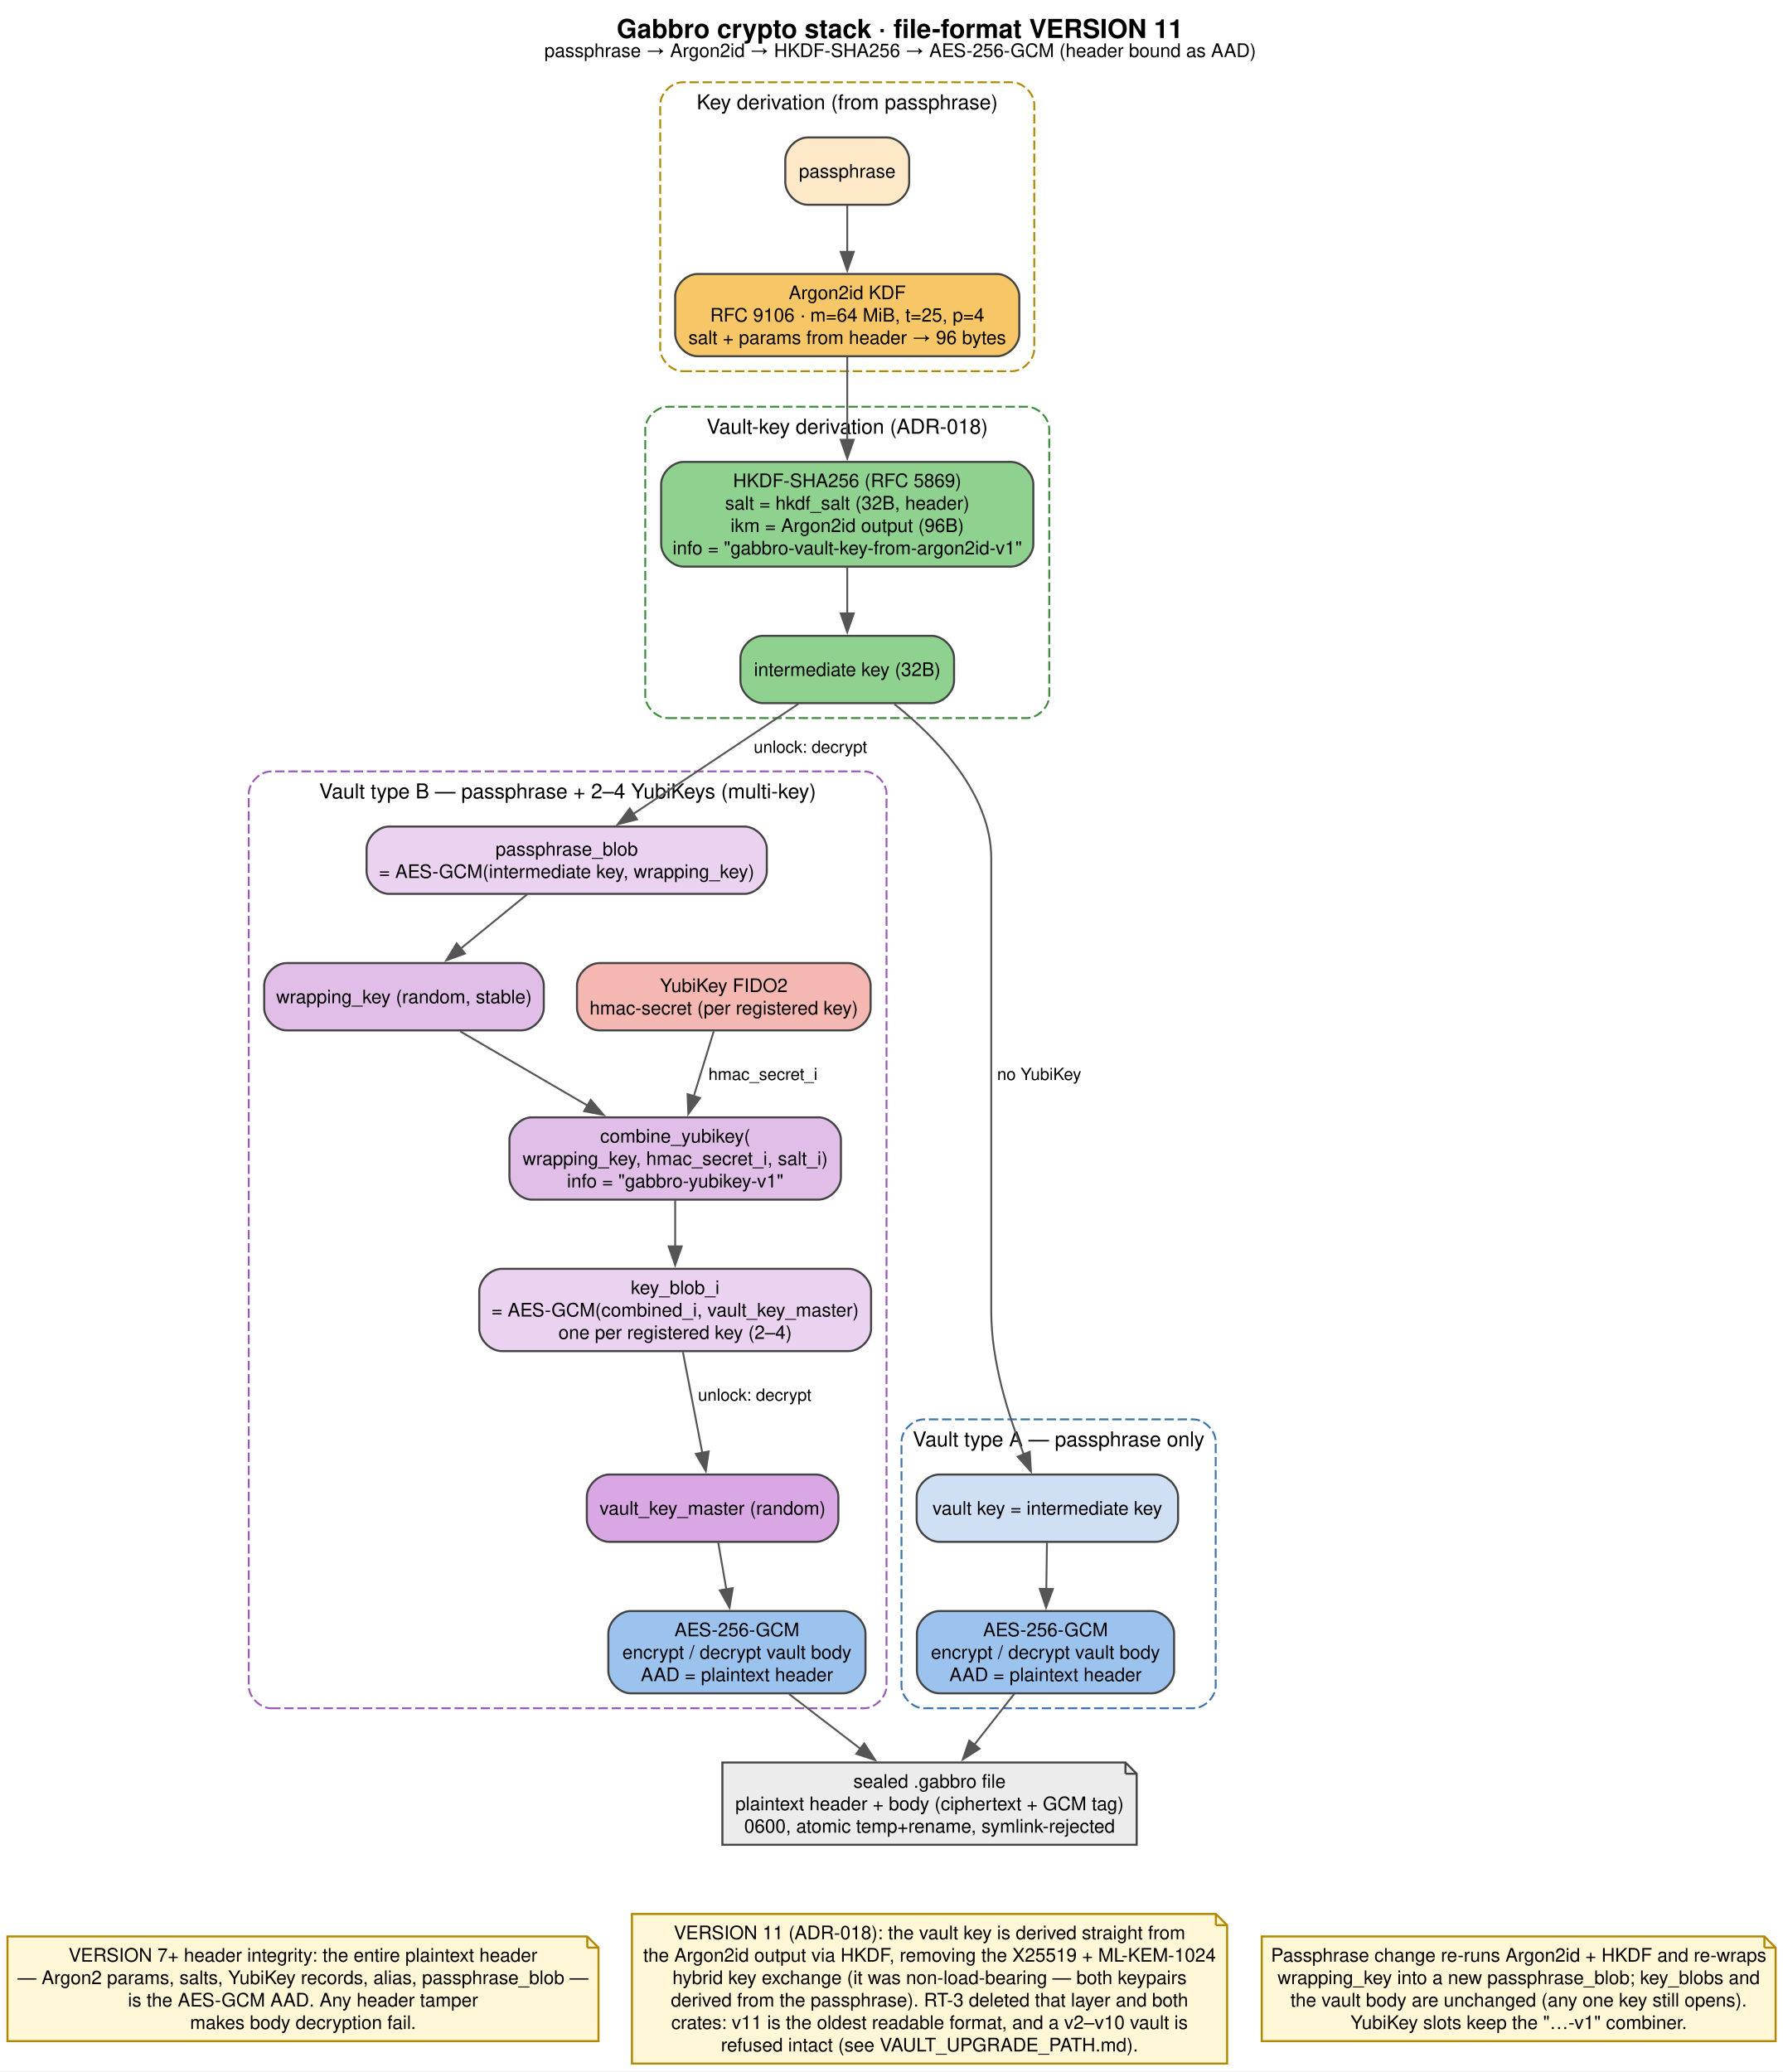
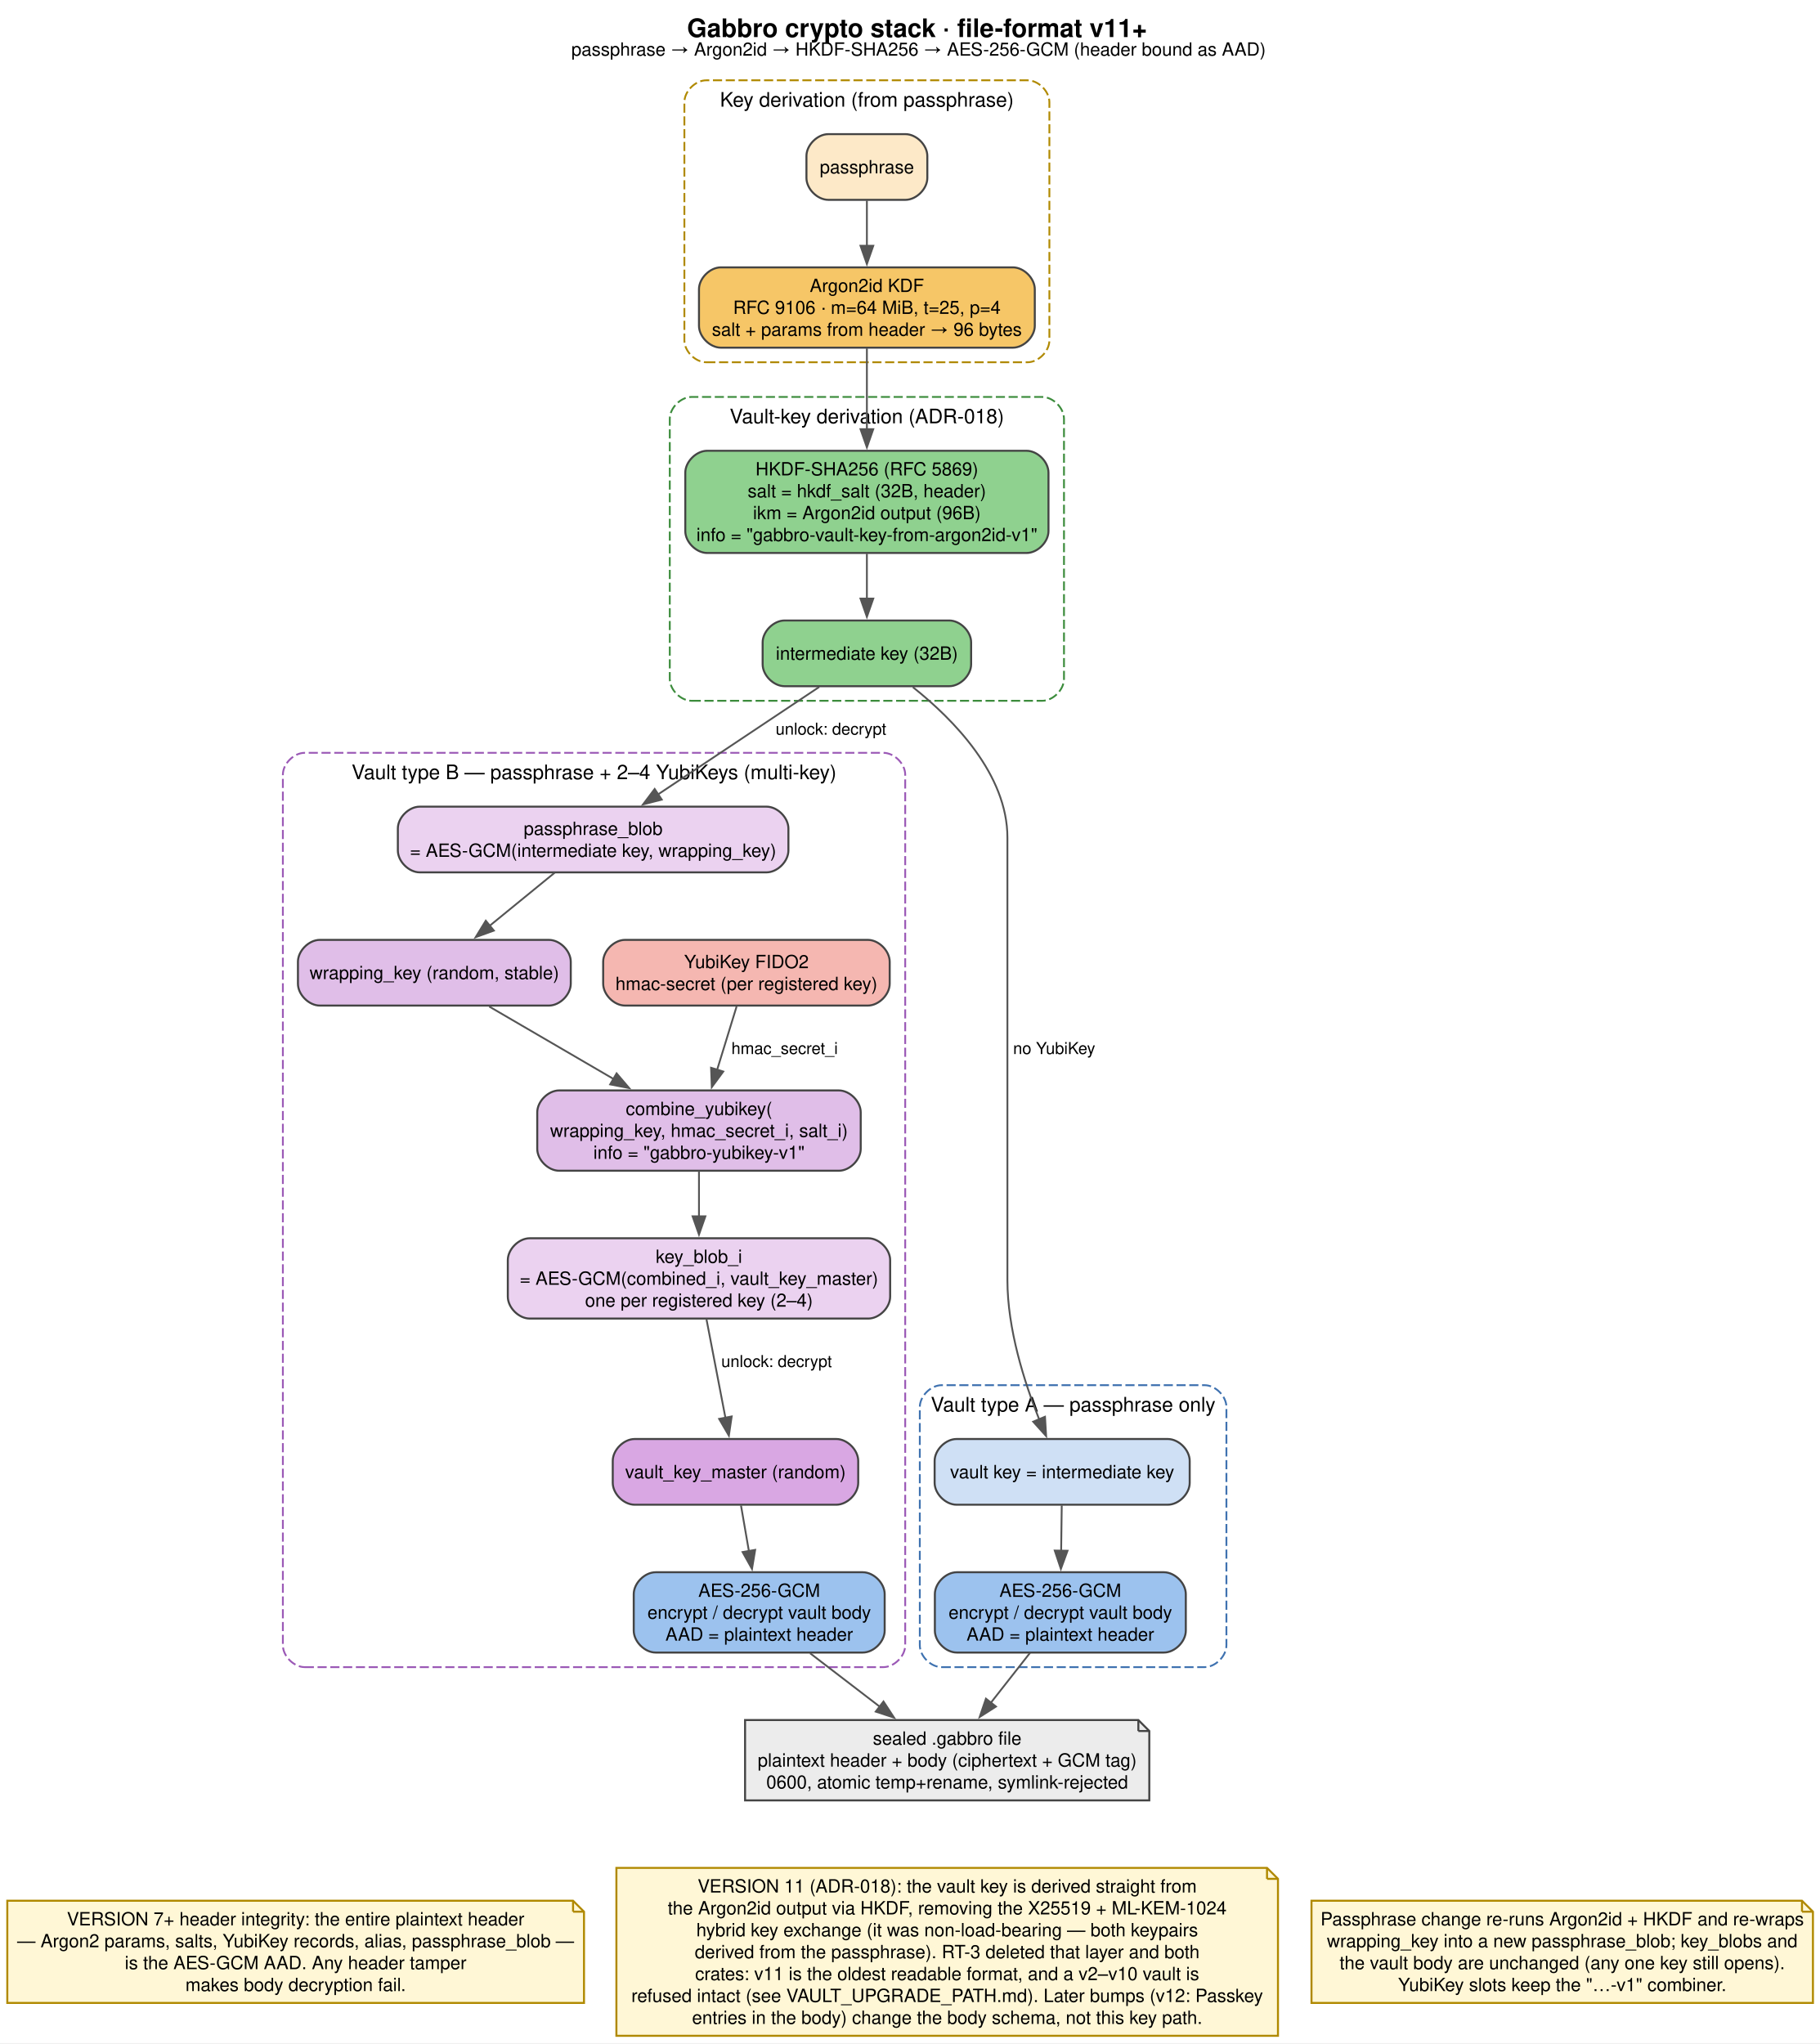
- <svg xmlns="http://www.w3.org/2000/svg" width="953pt" height="1108pt" viewBox="0.00 0.00 953.00 1108.00">
-   <g id="graph0" class="graph" transform="scale(1 1) rotate(0) translate(4 1103.5)">
-     <polygon fill="white" stroke="none" points="-4,4 -4,-1103.5 949.38,-1103.5 949.38,4 -4,4" />
-     <text xml:space="preserve" text-anchor="start" x="325.69" y="-1083.2" font-family="Helvetica,sans-Serif" font-weight="bold" font-size="14.00">Gabbro crypto stack · file-format VERSION 11</text>
-     <text xml:space="preserve" text-anchor="start" x="287.06" y="-1073" font-family="Helvetica,sans-Serif" font-size="10.00">passphrase → Argon2id → HKDF-SHA256 → AES-256-GCM (header bound as AAD)</text>
+ <svg xmlns="http://www.w3.org/2000/svg" width="997pt" height="1120pt" viewBox="0.00 0.00 997.00 1120.00">
+   <g id="graph0" class="graph" transform="scale(1 1) rotate(0) translate(4 1115.5)">
+     <polygon fill="white" stroke="none" points="-4,4 -4,-1115.5 993.38,-1115.5 993.38,4 -4,4" />
+     <text xml:space="preserve" text-anchor="start" x="372.44" y="-1095.2" font-family="Helvetica,sans-Serif" font-weight="bold" font-size="14.00">Gabbro crypto stack · file-format v11+</text>
+     <text xml:space="preserve" text-anchor="start" x="309.06" y="-1085" font-family="Helvetica,sans-Serif" font-size="10.00">passphrase → Argon2id → HKDF-SHA256 → AES-256-GCM (header bound as AAD)</text>
    <g id="clust1" class="cluster">
-       <path fill="white" stroke="#b08900" stroke-dasharray="5,2" d="M361,-905C361,-905 537,-905 537,-905 543,-905 549,-911 549,-917 549,-917 549,-1047.5 549,-1047.5 549,-1053.5 543,-1059.5 537,-1059.5 537,-1059.5 361,-1059.5 361,-1059.5 355,-1059.5 349,-1053.5 349,-1047.5 349,-1047.5 349,-917 349,-917 349,-911 355,-905 361,-905" />
-       <text xml:space="preserve" text-anchor="middle" x="449" y="-1045.05" font-family="Helvetica,sans-Serif" font-size="11.00">Key derivation (from passphrase)</text>
+       <path fill="white" stroke="#b08900" stroke-dasharray="5,2" d="M383,-917C383,-917 559,-917 559,-917 565,-917 571,-923 571,-929 571,-929 571,-1059.5 571,-1059.5 571,-1065.5 565,-1071.5 559,-1071.5 559,-1071.5 383,-1071.5 383,-1071.5 377,-1071.5 371,-1065.5 371,-1059.5 371,-1059.5 371,-929 371,-929 371,-923 377,-917 383,-917" />
+       <text xml:space="preserve" text-anchor="middle" x="471" y="-1057.05" font-family="Helvetica,sans-Serif" font-size="11.00">Key derivation (from passphrase)</text>
    </g>
    <g id="clust2" class="cluster">
-       <path fill="white" stroke="#3c8c3c" stroke-dasharray="5,2" d="M353,-719.5C353,-719.5 545,-719.5 545,-719.5 551,-719.5 557,-725.5 557,-731.5 557,-731.5 557,-874 557,-874 557,-880 551,-886 545,-886 545,-886 353,-886 353,-886 347,-886 341,-880 341,-874 341,-874 341,-731.5 341,-731.5 341,-725.5 347,-719.5 353,-719.5" />
-       <text xml:space="preserve" text-anchor="middle" x="449" y="-871.55" font-family="Helvetica,sans-Serif" font-size="11.00">Vault-key derivation (ADR-018)</text>
+       <path fill="white" stroke="#3c8c3c" stroke-dasharray="5,2" d="M375,-731.5C375,-731.5 567,-731.5 567,-731.5 573,-731.5 579,-737.5 579,-743.5 579,-743.5 579,-886 579,-886 579,-892 573,-898 567,-898 567,-898 375,-898 375,-898 369,-898 363,-892 363,-886 363,-886 363,-743.5 363,-743.5 363,-737.5 369,-731.5 375,-731.5" />
+       <text xml:space="preserve" text-anchor="middle" x="471" y="-883.55" font-family="Helvetica,sans-Serif" font-size="11.00">Vault-key derivation (ADR-018)</text>
    </g>
    <g id="clust3" class="cluster">
-       <path fill="white" stroke="#3f72b0" stroke-dasharray="5,2" d="M490,-190C490,-190 634,-190 634,-190 640,-190 646,-196 646,-202 646,-202 646,-332.5 646,-332.5 646,-338.5 640,-344.5 634,-344.5 634,-344.5 490,-344.5 490,-344.5 484,-344.5 478,-338.5 478,-332.5 478,-332.5 478,-202 478,-202 478,-196 484,-190 490,-190" />
-       <text xml:space="preserve" text-anchor="middle" x="562" y="-330.05" font-family="Helvetica,sans-Serif" font-size="11.00">Vault type A — passphrase only</text>
+       <path fill="white" stroke="#3f72b0" stroke-dasharray="5,2" d="M512,-202C512,-202 656,-202 656,-202 662,-202 668,-208 668,-214 668,-214 668,-344.5 668,-344.5 668,-350.5 662,-356.5 656,-356.5 656,-356.5 512,-356.5 512,-356.5 506,-356.5 500,-350.5 500,-344.5 500,-344.5 500,-214 500,-214 500,-208 506,-202 512,-202" />
+       <text xml:space="preserve" text-anchor="middle" x="584" y="-342.05" font-family="Helvetica,sans-Serif" font-size="11.00">Vault type A — passphrase only</text>
    </g>
    <g id="clust4" class="cluster">
-       <path fill="white" stroke="#9b59b6" stroke-dasharray="5,2" d="M141,-190C141,-190 458,-190 458,-190 464,-190 470,-196 470,-202 470,-202 470,-679 470,-679 470,-685 464,-691 458,-691 458,-691 141,-691 141,-691 135,-691 129,-685 129,-679 129,-679 129,-202 129,-202 129,-196 135,-190 141,-190" />
-       <text xml:space="preserve" text-anchor="middle" x="299.5" y="-676.55" font-family="Helvetica,sans-Serif" font-size="11.00">Vault type B — passphrase + 2–4 YubiKeys (multi-key)</text>
+       <path fill="white" stroke="#9b59b6" stroke-dasharray="5,2" d="M163,-202C163,-202 480,-202 480,-202 486,-202 492,-208 492,-214 492,-214 492,-691 492,-691 492,-697 486,-703 480,-703 480,-703 163,-703 163,-703 157,-703 151,-697 151,-691 151,-691 151,-214 151,-214 151,-208 157,-202 163,-202" />
+       <text xml:space="preserve" text-anchor="middle" x="321.5" y="-688.55" font-family="Helvetica,sans-Serif" font-size="11.00">Vault type B — passphrase + 2–4 YubiKeys (multi-key)</text>
    </g>
    <g id="node1" class="node">
-       <path fill="#fde9c8" stroke="#444444" stroke-width="1.1" d="M470.12,-1030C470.12,-1030 427.88,-1030 427.88,-1030 421.88,-1030 415.88,-1024 415.88,-1018 415.88,-1018 415.88,-1006 415.88,-1006 415.88,-1000 421.88,-994 427.88,-994 427.88,-994 470.12,-994 470.12,-994 476.12,-994 482.12,-1000 482.12,-1006 482.12,-1006 482.12,-1018 482.12,-1018 482.12,-1024 476.12,-1030 470.12,-1030" />
-       <text xml:space="preserve" text-anchor="middle" x="449" y="-1008.5" font-family="Helvetica,sans-Serif" font-size="10.00">passphrase</text>
+       <path fill="#fde9c8" stroke="#444444" stroke-width="1.1" d="M492.12,-1042C492.12,-1042 449.88,-1042 449.88,-1042 443.88,-1042 437.88,-1036 437.88,-1030 437.88,-1030 437.88,-1018 437.88,-1018 437.88,-1012 443.88,-1006 449.88,-1006 449.88,-1006 492.12,-1006 492.12,-1006 498.12,-1006 504.12,-1012 504.12,-1018 504.12,-1018 504.12,-1030 504.12,-1030 504.12,-1036 498.12,-1042 492.12,-1042" />
+       <text xml:space="preserve" text-anchor="middle" x="471" y="-1020.5" font-family="Helvetica,sans-Serif" font-size="10.00">passphrase</text>
    </g>
    <g id="node2" class="node">
-       <path fill="#f6c667" stroke="#444444" stroke-width="1.1" d="M529,-957C529,-957 369,-957 369,-957 363,-957 357,-951 357,-945 357,-945 357,-925 357,-925 357,-919 363,-913 369,-913 369,-913 529,-913 529,-913 535,-913 541,-919 541,-925 541,-925 541,-945 541,-945 541,-951 535,-957 529,-957" />
-       <text xml:space="preserve" text-anchor="middle" x="449" y="-943.5" font-family="Helvetica,sans-Serif" font-size="10.00">Argon2id KDF</text>
-       <text xml:space="preserve" text-anchor="middle" x="449" y="-931.5" font-family="Helvetica,sans-Serif" font-size="10.00">RFC 9106 · m=64 MiB, t=25, p=4</text>
-       <text xml:space="preserve" text-anchor="middle" x="449" y="-919.5" font-family="Helvetica,sans-Serif" font-size="10.00">salt + params from header → 96 bytes</text>
+       <path fill="#f6c667" stroke="#444444" stroke-width="1.1" d="M551,-969C551,-969 391,-969 391,-969 385,-969 379,-963 379,-957 379,-957 379,-937 379,-937 379,-931 385,-925 391,-925 391,-925 551,-925 551,-925 557,-925 563,-931 563,-937 563,-937 563,-957 563,-957 563,-963 557,-969 551,-969" />
+       <text xml:space="preserve" text-anchor="middle" x="471" y="-955.5" font-family="Helvetica,sans-Serif" font-size="10.00">Argon2id KDF</text>
+       <text xml:space="preserve" text-anchor="middle" x="471" y="-943.5" font-family="Helvetica,sans-Serif" font-size="10.00">RFC 9106 · m=64 MiB, t=25, p=4</text>
+       <text xml:space="preserve" text-anchor="middle" x="471" y="-931.5" font-family="Helvetica,sans-Serif" font-size="10.00">salt + params from header → 96 bytes</text>
    </g>
    <g id="edge1" class="edge">
-       <path fill="none" stroke="#555555" d="M449,-993.6C449,-986.17 449,-977.23 449,-968.64" />
-       <polygon fill="#555555" stroke="#555555" points="452.5,-968.83 449,-958.83 445.5,-968.83 452.5,-968.83" />
+       <path fill="none" stroke="#555555" d="M471,-1005.6C471,-998.17 471,-989.23 471,-980.64" />
+       <polygon fill="#555555" stroke="#555555" points="474.5,-980.83 471,-970.83 467.5,-980.83 474.5,-980.83" />
    </g>
    <g id="node3" class="node">
-       <path fill="#8fd18f" stroke="#444444" stroke-width="1.1" d="M536.5,-856.5C536.5,-856.5 361.5,-856.5 361.5,-856.5 355.5,-856.5 349.5,-850.5 349.5,-844.5 349.5,-844.5 349.5,-812.5 349.5,-812.5 349.5,-806.5 355.5,-800.5 361.5,-800.5 361.5,-800.5 536.5,-800.5 536.5,-800.5 542.5,-800.5 548.5,-806.5 548.5,-812.5 548.5,-812.5 548.5,-844.5 548.5,-844.5 548.5,-850.5 542.5,-856.5 536.5,-856.5" />
-       <text xml:space="preserve" text-anchor="middle" x="449" y="-843" font-family="Helvetica,sans-Serif" font-size="10.00">HKDF-SHA256 (RFC 5869)</text>
-       <text xml:space="preserve" text-anchor="middle" x="449" y="-831" font-family="Helvetica,sans-Serif" font-size="10.00">salt = hkdf_salt (32B, header)</text>
-       <text xml:space="preserve" text-anchor="middle" x="449" y="-819" font-family="Helvetica,sans-Serif" font-size="10.00">ikm = Argon2id output (96B)</text>
-       <text xml:space="preserve" text-anchor="middle" x="449" y="-807" font-family="Helvetica,sans-Serif" font-size="10.00">info = "gabbro-vault-key-from-argon2id-v1"</text>
+       <path fill="#8fd18f" stroke="#444444" stroke-width="1.1" d="M558.5,-868.5C558.5,-868.5 383.5,-868.5 383.5,-868.5 377.5,-868.5 371.5,-862.5 371.5,-856.5 371.5,-856.5 371.5,-824.5 371.5,-824.5 371.5,-818.5 377.5,-812.5 383.5,-812.5 383.5,-812.5 558.5,-812.5 558.5,-812.5 564.5,-812.5 570.5,-818.5 570.5,-824.5 570.5,-824.5 570.5,-856.5 570.5,-856.5 570.5,-862.5 564.5,-868.5 558.5,-868.5" />
+       <text xml:space="preserve" text-anchor="middle" x="471" y="-855" font-family="Helvetica,sans-Serif" font-size="10.00">HKDF-SHA256 (RFC 5869)</text>
+       <text xml:space="preserve" text-anchor="middle" x="471" y="-843" font-family="Helvetica,sans-Serif" font-size="10.00">salt = hkdf_salt (32B, header)</text>
+       <text xml:space="preserve" text-anchor="middle" x="471" y="-831" font-family="Helvetica,sans-Serif" font-size="10.00">ikm = Argon2id output (96B)</text>
+       <text xml:space="preserve" text-anchor="middle" x="471" y="-819" font-family="Helvetica,sans-Serif" font-size="10.00">info = "gabbro-vault-key-from-argon2id-v1"</text>
    </g>
    <g id="edge2" class="edge">
-       <path fill="none" stroke="#555555" d="M449,-912.6C449,-899.75 449,-883.03 449,-867.95" />
-       <polygon fill="#555555" stroke="#555555" points="452.5,-868.35 449,-858.35 445.5,-868.35 452.5,-868.35" />
+       <path fill="none" stroke="#555555" d="M471,-924.6C471,-911.75 471,-895.03 471,-879.95" />
+       <polygon fill="#555555" stroke="#555555" points="474.5,-880.35 471,-870.35 467.5,-880.35 474.5,-880.35" />
    </g>
    <g id="node4" class="node">
-       <path fill="#8fd18f" stroke="#444444" stroke-width="1.1" d="M494.12,-763.5C494.12,-763.5 403.88,-763.5 403.88,-763.5 397.88,-763.5 391.88,-757.5 391.88,-751.5 391.88,-751.5 391.88,-739.5 391.88,-739.5 391.88,-733.5 397.88,-727.5 403.88,-727.5 403.88,-727.5 494.12,-727.5 494.12,-727.5 500.12,-727.5 506.12,-733.5 506.12,-739.5 506.12,-739.5 506.12,-751.5 506.12,-751.5 506.12,-757.5 500.12,-763.5 494.12,-763.5" />
-       <text xml:space="preserve" text-anchor="middle" x="449" y="-742" font-family="Helvetica,sans-Serif" font-size="10.00">intermediate key (32B)</text>
+       <path fill="#8fd18f" stroke="#444444" stroke-width="1.1" d="M516.12,-775.5C516.12,-775.5 425.88,-775.5 425.88,-775.5 419.88,-775.5 413.88,-769.5 413.88,-763.5 413.88,-763.5 413.88,-751.5 413.88,-751.5 413.88,-745.5 419.88,-739.5 425.88,-739.5 425.88,-739.5 516.12,-739.5 516.12,-739.5 522.12,-739.5 528.12,-745.5 528.12,-751.5 528.12,-751.5 528.12,-763.5 528.12,-763.5 528.12,-769.5 522.12,-775.5 516.12,-775.5" />
+       <text xml:space="preserve" text-anchor="middle" x="471" y="-754" font-family="Helvetica,sans-Serif" font-size="10.00">intermediate key (32B)</text>
    </g>
    <g id="edge3" class="edge">
-       <path fill="none" stroke="#555555" d="M449,-800.08C449,-792.15 449,-783.48 449,-775.47" />
-       <polygon fill="#555555" stroke="#555555" points="452.5,-775.5 449,-765.5 445.5,-775.5 452.5,-775.5" />
+       <path fill="none" stroke="#555555" d="M471,-812.08C471,-804.15 471,-795.48 471,-787.47" />
+       <polygon fill="#555555" stroke="#555555" points="474.5,-787.5 471,-777.5 467.5,-787.5 474.5,-787.5" />
    </g>
    <g id="node5" class="node">
-       <path fill="#cfe0f5" stroke="#444444" stroke-width="1.1" d="M613.88,-315C613.88,-315 498.12,-315 498.12,-315 492.12,-315 486.12,-309 486.12,-303 486.12,-303 486.12,-291 486.12,-291 486.12,-285 492.12,-279 498.12,-279 498.12,-279 613.88,-279 613.88,-279 619.88,-279 625.88,-285 625.88,-291 625.88,-291 625.88,-303 625.88,-303 625.88,-309 619.88,-315 613.88,-315" />
-       <text xml:space="preserve" text-anchor="middle" x="556" y="-293.5" font-family="Helvetica,sans-Serif" font-size="10.00">vault key = intermediate key</text>
+       <path fill="#cfe0f5" stroke="#444444" stroke-width="1.1" d="M635.88,-327C635.88,-327 520.12,-327 520.12,-327 514.12,-327 508.12,-321 508.12,-315 508.12,-315 508.12,-303 508.12,-303 508.12,-297 514.12,-291 520.12,-291 520.12,-291 635.88,-291 635.88,-291 641.88,-291 647.88,-297 647.88,-303 647.88,-303 647.88,-315 647.88,-315 647.88,-321 641.88,-327 635.88,-327" />
+       <text xml:space="preserve" text-anchor="middle" x="578" y="-305.5" font-family="Helvetica,sans-Serif" font-size="10.00">vault key = intermediate key</text>
    </g>
    <g id="edge4" class="edge">
-       <path fill="none" stroke="#555555" d="M474.21,-726.98C496.67,-709.1 526,-679.12 526,-644.5 526,-644.5 526,-644.5 526,-402 526,-375.36 535.2,-346.34 543.41,-325.74" />
-       <polygon fill="#555555" stroke="#555555" points="546.59,-327.2 547.22,-316.62 540.13,-324.5 546.59,-327.2" />
-       <text xml:space="preserve" text-anchor="middle" x="550.38" y="-525.95" font-family="Helvetica,sans-Serif" font-size="9.00"> no YubiKey</text>
+       <path fill="none" stroke="#555555" d="M496.21,-738.98C518.67,-721.1 548,-691.12 548,-656.5 548,-656.5 548,-656.5 548,-414 548,-387.36 557.2,-358.34 565.41,-337.74" />
+       <polygon fill="#555555" stroke="#555555" points="568.59,-339.2 569.22,-328.62 562.13,-336.5 568.59,-339.2" />
+       <text xml:space="preserve" text-anchor="middle" x="572.38" y="-537.95" font-family="Helvetica,sans-Serif" font-size="9.00"> no YubiKey</text>
    </g>
    <g id="node7" class="node">
-       <path fill="#ebd2f0" stroke="#444444" stroke-width="1.1" d="M394,-661.5C394,-661.5 204,-661.5 204,-661.5 198,-661.5 192,-655.5 192,-649.5 192,-649.5 192,-637.5 192,-637.5 192,-631.5 198,-625.5 204,-625.5 204,-625.5 394,-625.5 394,-625.5 400,-625.5 406,-631.5 406,-637.5 406,-637.5 406,-649.5 406,-649.5 406,-655.5 400,-661.5 394,-661.5" />
-       <text xml:space="preserve" text-anchor="middle" x="299" y="-646" font-family="Helvetica,sans-Serif" font-size="10.00">passphrase_blob</text>
-       <text xml:space="preserve" text-anchor="middle" x="299" y="-634" font-family="Helvetica,sans-Serif" font-size="10.00">= AES-GCM(intermediate key, wrapping_key)</text>
+       <path fill="#ebd2f0" stroke="#444444" stroke-width="1.1" d="M416,-673.5C416,-673.5 226,-673.5 226,-673.5 220,-673.5 214,-667.5 214,-661.5 214,-661.5 214,-649.5 214,-649.5 214,-643.5 220,-637.5 226,-637.5 226,-637.5 416,-637.5 416,-637.5 422,-637.5 428,-643.5 428,-649.5 428,-649.5 428,-661.5 428,-661.5 428,-667.5 422,-673.5 416,-673.5" />
+       <text xml:space="preserve" text-anchor="middle" x="321" y="-658" font-family="Helvetica,sans-Serif" font-size="10.00">passphrase_blob</text>
+       <text xml:space="preserve" text-anchor="middle" x="321" y="-646" font-family="Helvetica,sans-Serif" font-size="10.00">= AES-GCM(intermediate key, wrapping_key)</text>
    </g>
    <g id="edge6" class="edge">
-       <path fill="none" stroke="#555555" d="M422.87,-727.08C398.43,-710.78 361.71,-686.31 334.6,-668.23" />
-       <polygon fill="#555555" stroke="#555555" points="336.6,-665.36 326.34,-662.73 332.72,-671.19 336.6,-665.36" />
-       <text xml:space="preserve" text-anchor="middle" x="428.07" y="-700.95" font-family="Helvetica,sans-Serif" font-size="9.00"> unlock: decrypt</text>
+       <path fill="none" stroke="#555555" d="M444.87,-739.08C420.43,-722.78 383.71,-698.31 356.6,-680.23" />
+       <polygon fill="#555555" stroke="#555555" points="358.6,-677.36 348.34,-674.73 354.72,-683.19 358.6,-677.36" />
+       <text xml:space="preserve" text-anchor="middle" x="450.07" y="-712.95" font-family="Helvetica,sans-Serif" font-size="9.00"> unlock: decrypt</text>
    </g>
    <g id="node6" class="node">
-       <path fill="#9cc2ee" stroke="#444444" stroke-width="1.1" d="M611.75,-242C611.75,-242 498.25,-242 498.25,-242 492.25,-242 486.25,-236 486.25,-230 486.25,-230 486.25,-210 486.25,-210 486.25,-204 492.25,-198 498.25,-198 498.25,-198 611.75,-198 611.75,-198 617.75,-198 623.75,-204 623.75,-210 623.75,-210 623.75,-230 623.75,-230 623.75,-236 617.75,-242 611.75,-242" />
-       <text xml:space="preserve" text-anchor="middle" x="555" y="-228.5" font-family="Helvetica,sans-Serif" font-size="10.00">AES-256-GCM</text>
-       <text xml:space="preserve" text-anchor="middle" x="555" y="-216.5" font-family="Helvetica,sans-Serif" font-size="10.00">encrypt / decrypt vault body</text>
-       <text xml:space="preserve" text-anchor="middle" x="555" y="-204.5" font-family="Helvetica,sans-Serif" font-size="10.00">AAD = plaintext header</text>
+       <path fill="#9cc2ee" stroke="#444444" stroke-width="1.1" d="M633.75,-254C633.75,-254 520.25,-254 520.25,-254 514.25,-254 508.25,-248 508.25,-242 508.25,-242 508.25,-222 508.25,-222 508.25,-216 514.25,-210 520.25,-210 520.25,-210 633.75,-210 633.75,-210 639.75,-210 645.75,-216 645.75,-222 645.75,-222 645.75,-242 645.75,-242 645.75,-248 639.75,-254 633.75,-254" />
+       <text xml:space="preserve" text-anchor="middle" x="577" y="-240.5" font-family="Helvetica,sans-Serif" font-size="10.00">AES-256-GCM</text>
+       <text xml:space="preserve" text-anchor="middle" x="577" y="-228.5" font-family="Helvetica,sans-Serif" font-size="10.00">encrypt / decrypt vault body</text>
+       <text xml:space="preserve" text-anchor="middle" x="577" y="-216.5" font-family="Helvetica,sans-Serif" font-size="10.00">AAD = plaintext header</text>
    </g>
    <g id="edge5" class="edge">
-       <path fill="none" stroke="#555555" d="M555.77,-278.6C555.67,-271.17 555.55,-262.23 555.44,-253.64" />
-       <polygon fill="#555555" stroke="#555555" points="558.94,-253.78 555.3,-243.83 551.94,-253.88 558.94,-253.78" />
+       <path fill="none" stroke="#555555" d="M577.77,-290.6C577.67,-283.17 577.55,-274.23 577.44,-265.64" />
+       <polygon fill="#555555" stroke="#555555" points="580.94,-265.78 577.3,-255.83 573.94,-265.88 580.94,-265.78" />
    </g>
    <g id="node14" class="node">
-       <polygon fill="#ececec" stroke="#444444" stroke-width="1.1" points="597.75,-161 382.25,-161 382.25,-117 603.75,-117 603.75,-155 597.75,-161" />
-       <polyline fill="none" stroke="#444444" stroke-width="1.1" points="597.75,-161 597.75,-155" />
-       <polyline fill="none" stroke="#444444" stroke-width="1.1" points="603.75,-155 597.75,-155" />
-       <text xml:space="preserve" text-anchor="middle" x="493" y="-147.5" font-family="Helvetica,sans-Serif" font-size="10.00">sealed .gabbro file</text>
-       <text xml:space="preserve" text-anchor="middle" x="493" y="-135.5" font-family="Helvetica,sans-Serif" font-size="10.00">plaintext header + body (ciphertext + GCM tag)</text>
-       <text xml:space="preserve" text-anchor="middle" x="493" y="-123.5" font-family="Helvetica,sans-Serif" font-size="10.00">0600, atomic temp+rename, symlink-rejected</text>
+       <polygon fill="#ececec" stroke="#444444" stroke-width="1.1" points="619.75,-173 404.25,-173 404.25,-129 625.75,-129 625.75,-167 619.75,-173" />
+       <polyline fill="none" stroke="#444444" stroke-width="1.1" points="619.75,-173 619.75,-167" />
+       <polyline fill="none" stroke="#444444" stroke-width="1.1" points="625.75,-167 619.75,-167" />
+       <text xml:space="preserve" text-anchor="middle" x="515" y="-159.5" font-family="Helvetica,sans-Serif" font-size="10.00">sealed .gabbro file</text>
+       <text xml:space="preserve" text-anchor="middle" x="515" y="-147.5" font-family="Helvetica,sans-Serif" font-size="10.00">plaintext header + body (ciphertext + GCM tag)</text>
+       <text xml:space="preserve" text-anchor="middle" x="515" y="-135.5" font-family="Helvetica,sans-Serif" font-size="10.00">0600, atomic temp+rename, symlink-rejected</text>
    </g>
    <g id="edge13" class="edge">
-       <path fill="none" stroke="#555555" d="M538.39,-197.83C531.77,-189.4 524.03,-179.53 516.83,-170.36" />
-       <polygon fill="#555555" stroke="#555555" points="519.74,-168.4 510.81,-162.69 514.23,-172.72 519.74,-168.4" />
+       <path fill="none" stroke="#555555" d="M560.39,-209.83C553.77,-201.4 546.03,-191.53 538.83,-182.36" />
+       <polygon fill="#555555" stroke="#555555" points="541.74,-180.4 532.81,-174.69 536.23,-184.72 541.74,-180.4" />
    </g>
    <g id="node8" class="node">
-       <path fill="#e0bee8" stroke="#444444" stroke-width="1.1" d="M274.75,-588.5C274.75,-588.5 149.25,-588.5 149.25,-588.5 143.25,-588.5 137.25,-582.5 137.25,-576.5 137.25,-576.5 137.25,-564.5 137.25,-564.5 137.25,-558.5 143.25,-552.5 149.25,-552.5 149.25,-552.5 274.75,-552.5 274.75,-552.5 280.75,-552.5 286.75,-558.5 286.75,-564.5 286.75,-564.5 286.75,-576.5 286.75,-576.5 286.75,-582.5 280.75,-588.5 274.75,-588.5" />
-       <text xml:space="preserve" text-anchor="middle" x="212" y="-567" font-family="Helvetica,sans-Serif" font-size="10.00">wrapping_key (random, stable)</text>
+       <path fill="#e0bee8" stroke="#444444" stroke-width="1.1" d="M296.75,-600.5C296.75,-600.5 171.25,-600.5 171.25,-600.5 165.25,-600.5 159.25,-594.5 159.25,-588.5 159.25,-588.5 159.25,-576.5 159.25,-576.5 159.25,-570.5 165.25,-564.5 171.25,-564.5 171.25,-564.5 296.75,-564.5 296.75,-564.5 302.75,-564.5 308.75,-570.5 308.75,-576.5 308.75,-576.5 308.75,-588.5 308.75,-588.5 308.75,-594.5 302.75,-600.5 296.75,-600.5" />
+       <text xml:space="preserve" text-anchor="middle" x="234" y="-579" font-family="Helvetica,sans-Serif" font-size="10.00">wrapping_key (random, stable)</text>
    </g>
    <g id="edge7" class="edge">
-       <path fill="none" stroke="#555555" d="M277.94,-625.31C267.2,-616.55 253.95,-605.73 242.15,-596.1" />
-       <polygon fill="#555555" stroke="#555555" points="244.6,-593.59 234.64,-589.98 240.18,-599.01 244.6,-593.59" />
+       <path fill="none" stroke="#555555" d="M299.94,-637.31C289.2,-628.55 275.95,-617.73 264.15,-608.1" />
+       <polygon fill="#555555" stroke="#555555" points="266.6,-605.59 256.64,-601.98 262.18,-611.01 266.6,-605.59" />
    </g>
    <g id="node10" class="node">
-       <path fill="#e0bee8" stroke="#444444" stroke-width="1.1" d="M433.62,-506C433.62,-506 280.38,-506 280.38,-506 274.38,-506 268.38,-500 268.38,-494 268.38,-494 268.38,-474 268.38,-474 268.38,-468 274.38,-462 280.38,-462 280.38,-462 433.62,-462 433.62,-462 439.62,-462 445.62,-468 445.62,-474 445.62,-474 445.62,-494 445.62,-494 445.62,-500 439.62,-506 433.62,-506" />
-       <text xml:space="preserve" text-anchor="middle" x="357" y="-492.5" font-family="Helvetica,sans-Serif" font-size="10.00">combine_yubikey(</text>
-       <text xml:space="preserve" text-anchor="middle" x="357" y="-480.5" font-family="Helvetica,sans-Serif" font-size="10.00">wrapping_key, hmac_secret_i, salt_i)</text>
-       <text xml:space="preserve" text-anchor="middle" x="357" y="-468.5" font-family="Helvetica,sans-Serif" font-size="10.00">info = "gabbro-yubikey-v1"</text>
+       <path fill="#e0bee8" stroke="#444444" stroke-width="1.1" d="M455.62,-518C455.62,-518 302.38,-518 302.38,-518 296.38,-518 290.38,-512 290.38,-506 290.38,-506 290.38,-486 290.38,-486 290.38,-480 296.38,-474 302.38,-474 302.38,-474 455.62,-474 455.62,-474 461.62,-474 467.62,-480 467.62,-486 467.62,-486 467.62,-506 467.62,-506 467.62,-512 461.62,-518 455.62,-518" />
+       <text xml:space="preserve" text-anchor="middle" x="379" y="-504.5" font-family="Helvetica,sans-Serif" font-size="10.00">combine_yubikey(</text>
+       <text xml:space="preserve" text-anchor="middle" x="379" y="-492.5" font-family="Helvetica,sans-Serif" font-size="10.00">wrapping_key, hmac_secret_i, salt_i)</text>
+       <text xml:space="preserve" text-anchor="middle" x="379" y="-480.5" font-family="Helvetica,sans-Serif" font-size="10.00">info = "gabbro-yubikey-v1"</text>
    </g>
    <g id="edge8" class="edge">
-       <path fill="none" stroke="#555555" d="M242.04,-551.99C261.77,-540.5 287.97,-525.23 310.38,-512.17" />
-       <polygon fill="#555555" stroke="#555555" points="311.86,-515.36 318.73,-507.3 308.33,-509.31 311.86,-515.36" />
+       <path fill="none" stroke="#555555" d="M264.04,-563.99C283.77,-552.5 309.97,-537.23 332.38,-524.17" />
+       <polygon fill="#555555" stroke="#555555" points="333.86,-527.36 340.73,-519.3 330.33,-521.31 333.86,-527.36" />
    </g>
    <g id="node9" class="node">
-       <path fill="#f5b7b1" stroke="#444444" stroke-width="1.1" d="M449.5,-588.5C449.5,-588.5 316.5,-588.5 316.5,-588.5 310.5,-588.5 304.5,-582.5 304.5,-576.5 304.5,-576.5 304.5,-564.5 304.5,-564.5 304.5,-558.5 310.5,-552.5 316.5,-552.5 316.5,-552.5 449.5,-552.5 449.5,-552.5 455.5,-552.5 461.5,-558.5 461.5,-564.5 461.5,-564.5 461.5,-576.5 461.5,-576.5 461.5,-582.5 455.5,-588.5 449.5,-588.5" />
-       <text xml:space="preserve" text-anchor="middle" x="383" y="-573" font-family="Helvetica,sans-Serif" font-size="10.00">YubiKey FIDO2</text>
-       <text xml:space="preserve" text-anchor="middle" x="383" y="-561" font-family="Helvetica,sans-Serif" font-size="10.00">hmac-secret (per registered key)</text>
+       <path fill="#f5b7b1" stroke="#444444" stroke-width="1.1" d="M471.5,-600.5C471.5,-600.5 338.5,-600.5 338.5,-600.5 332.5,-600.5 326.5,-594.5 326.5,-588.5 326.5,-588.5 326.5,-576.5 326.5,-576.5 326.5,-570.5 332.5,-564.5 338.5,-564.5 338.5,-564.5 471.5,-564.5 471.5,-564.5 477.5,-564.5 483.5,-570.5 483.5,-576.5 483.5,-576.5 483.5,-588.5 483.5,-588.5 483.5,-594.5 477.5,-600.5 471.5,-600.5" />
+       <text xml:space="preserve" text-anchor="middle" x="405" y="-585" font-family="Helvetica,sans-Serif" font-size="10.00">YubiKey FIDO2</text>
+       <text xml:space="preserve" text-anchor="middle" x="405" y="-573" font-family="Helvetica,sans-Serif" font-size="10.00">hmac-secret (per registered key)</text>
    </g>
    <g id="edge9" class="edge">
-       <path fill="none" stroke="#555555" d="M377.61,-551.99C374.52,-541.95 370.55,-529.04 366.92,-517.23" />
-       <polygon fill="#555555" stroke="#555555" points="370.31,-516.36 364.02,-507.83 363.62,-518.42 370.31,-516.36" />
-       <text xml:space="preserve" text-anchor="middle" x="402.68" y="-525.95" font-family="Helvetica,sans-Serif" font-size="9.00"> hmac_secret_i</text>
+       <path fill="none" stroke="#555555" d="M399.61,-563.99C396.52,-553.95 392.55,-541.04 388.92,-529.23" />
+       <polygon fill="#555555" stroke="#555555" points="392.31,-528.36 386.02,-519.83 385.62,-530.42 392.31,-528.36" />
+       <text xml:space="preserve" text-anchor="middle" x="424.68" y="-537.95" font-family="Helvetica,sans-Serif" font-size="9.00"> hmac_secret_i</text>
    </g>
    <g id="node11" class="node">
-       <path fill="#ebd2f0" stroke="#444444" stroke-width="1.1" d="M449.75,-425C449.75,-425 264.25,-425 264.25,-425 258.25,-425 252.25,-419 252.25,-413 252.25,-413 252.25,-393 252.25,-393 252.25,-387 258.25,-381 264.25,-381 264.25,-381 449.75,-381 449.75,-381 455.75,-381 461.75,-387 461.75,-393 461.75,-393 461.75,-413 461.75,-413 461.75,-419 455.75,-425 449.75,-425" />
-       <text xml:space="preserve" text-anchor="middle" x="357" y="-411.5" font-family="Helvetica,sans-Serif" font-size="10.00">key_blob_i</text>
-       <text xml:space="preserve" text-anchor="middle" x="357" y="-399.5" font-family="Helvetica,sans-Serif" font-size="10.00">= AES-GCM(combined_i, vault_key_master)</text>
-       <text xml:space="preserve" text-anchor="middle" x="357" y="-387.5" font-family="Helvetica,sans-Serif" font-size="10.00">one per registered key (2–4)</text>
+       <path fill="#ebd2f0" stroke="#444444" stroke-width="1.1" d="M471.75,-437C471.75,-437 286.25,-437 286.25,-437 280.25,-437 274.25,-431 274.25,-425 274.25,-425 274.25,-405 274.25,-405 274.25,-399 280.25,-393 286.25,-393 286.25,-393 471.75,-393 471.75,-393 477.75,-393 483.75,-399 483.75,-405 483.75,-405 483.75,-425 483.75,-425 483.75,-431 477.75,-437 471.75,-437" />
+       <text xml:space="preserve" text-anchor="middle" x="379" y="-423.5" font-family="Helvetica,sans-Serif" font-size="10.00">key_blob_i</text>
+       <text xml:space="preserve" text-anchor="middle" x="379" y="-411.5" font-family="Helvetica,sans-Serif" font-size="10.00">= AES-GCM(combined_i, vault_key_master)</text>
+       <text xml:space="preserve" text-anchor="middle" x="379" y="-399.5" font-family="Helvetica,sans-Serif" font-size="10.00">one per registered key (2–4)</text>
    </g>
    <g id="edge10" class="edge">
-       <path fill="none" stroke="#555555" d="M357,-461.83C357,-454.19 357,-445.37 357,-436.96" />
-       <polygon fill="#555555" stroke="#555555" points="360.5,-437.02 357,-427.02 353.5,-437.02 360.5,-437.02" />
+       <path fill="none" stroke="#555555" d="M379,-473.83C379,-466.19 379,-457.37 379,-448.96" />
+       <polygon fill="#555555" stroke="#555555" points="382.5,-449.02 379,-439.02 375.5,-449.02 382.5,-449.02" />
    </g>
    <g id="node12" class="node">
-       <path fill="#d9a7e3" stroke="#444444" stroke-width="1.1" d="M432.25,-315C432.25,-315 321.75,-315 321.75,-315 315.75,-315 309.75,-309 309.75,-303 309.75,-303 309.75,-291 309.75,-291 309.75,-285 315.75,-279 321.75,-279 321.75,-279 432.25,-279 432.25,-279 438.25,-279 444.25,-285 444.25,-291 444.25,-291 444.25,-303 444.25,-303 444.25,-309 438.25,-315 432.25,-315" />
-       <text xml:space="preserve" text-anchor="middle" x="377" y="-293.5" font-family="Helvetica,sans-Serif" font-size="10.00">vault_key_master (random)</text>
+       <path fill="#d9a7e3" stroke="#444444" stroke-width="1.1" d="M454.25,-327C454.25,-327 343.75,-327 343.75,-327 337.75,-327 331.75,-321 331.75,-315 331.75,-315 331.75,-303 331.75,-303 331.75,-297 337.75,-291 343.75,-291 343.75,-291 454.25,-291 454.25,-291 460.25,-291 466.25,-297 466.25,-303 466.25,-303 466.25,-315 466.25,-315 466.25,-321 460.25,-327 454.25,-327" />
+       <text xml:space="preserve" text-anchor="middle" x="399" y="-305.5" font-family="Helvetica,sans-Serif" font-size="10.00">vault_key_master (random)</text>
    </g>
    <g id="edge11" class="edge">
-       <path fill="none" stroke="#555555" d="M361.14,-380.45C364.16,-364.79 368.26,-343.44 371.54,-326.38" />
-       <polygon fill="#555555" stroke="#555555" points="374.92,-327.36 373.37,-316.88 368.04,-326.03 374.92,-327.36" />
-       <text xml:space="preserve" text-anchor="middle" x="398.28" y="-354.45" font-family="Helvetica,sans-Serif" font-size="9.00"> unlock: decrypt</text>
+       <path fill="none" stroke="#555555" d="M383.14,-392.45C386.16,-376.79 390.26,-355.44 393.54,-338.38" />
+       <polygon fill="#555555" stroke="#555555" points="396.92,-339.36 395.37,-328.88 390.04,-338.03 396.92,-339.36" />
+       <text xml:space="preserve" text-anchor="middle" x="420.28" y="-366.45" font-family="Helvetica,sans-Serif" font-size="9.00"> unlock: decrypt</text>
    </g>
    <g id="node13" class="node">
-       <path fill="#9cc2ee" stroke="#444444" stroke-width="1.1" d="M446.75,-242C446.75,-242 333.25,-242 333.25,-242 327.25,-242 321.25,-236 321.25,-230 321.25,-230 321.25,-210 321.25,-210 321.25,-204 327.25,-198 333.25,-198 333.25,-198 446.75,-198 446.75,-198 452.75,-198 458.75,-204 458.75,-210 458.75,-210 458.75,-230 458.75,-230 458.75,-236 452.75,-242 446.75,-242" />
-       <text xml:space="preserve" text-anchor="middle" x="390" y="-228.5" font-family="Helvetica,sans-Serif" font-size="10.00">AES-256-GCM</text>
-       <text xml:space="preserve" text-anchor="middle" x="390" y="-216.5" font-family="Helvetica,sans-Serif" font-size="10.00">encrypt / decrypt vault body</text>
-       <text xml:space="preserve" text-anchor="middle" x="390" y="-204.5" font-family="Helvetica,sans-Serif" font-size="10.00">AAD = plaintext header</text>
+       <path fill="#9cc2ee" stroke="#444444" stroke-width="1.1" d="M468.75,-254C468.75,-254 355.25,-254 355.25,-254 349.25,-254 343.25,-248 343.25,-242 343.25,-242 343.25,-222 343.25,-222 343.25,-216 349.25,-210 355.25,-210 355.25,-210 468.75,-210 468.75,-210 474.75,-210 480.75,-216 480.75,-222 480.75,-222 480.75,-242 480.75,-242 480.75,-248 474.75,-254 468.75,-254" />
+       <text xml:space="preserve" text-anchor="middle" x="412" y="-240.5" font-family="Helvetica,sans-Serif" font-size="10.00">AES-256-GCM</text>
+       <text xml:space="preserve" text-anchor="middle" x="412" y="-228.5" font-family="Helvetica,sans-Serif" font-size="10.00">encrypt / decrypt vault body</text>
+       <text xml:space="preserve" text-anchor="middle" x="412" y="-216.5" font-family="Helvetica,sans-Serif" font-size="10.00">AAD = plaintext header</text>
    </g>
    <g id="edge12" class="edge">
-       <path fill="none" stroke="#555555" d="M380.02,-278.6C381.3,-271.17 382.85,-262.23 384.34,-253.64" />
-       <polygon fill="#555555" stroke="#555555" points="387.79,-254.26 386.05,-243.81 380.89,-253.06 387.79,-254.26" />
+       <path fill="none" stroke="#555555" d="M402.02,-290.6C403.3,-283.17 404.85,-274.23 406.34,-265.64" />
+       <polygon fill="#555555" stroke="#555555" points="409.79,-266.26 408.05,-255.81 402.89,-265.06 409.79,-266.26" />
    </g>
    <g id="edge14" class="edge">
-       <path fill="none" stroke="#555555" d="M417.87,-197.62C429.67,-188.58 443.57,-177.91 456.19,-168.23" />
-       <polygon fill="#555555" stroke="#555555" points="458.1,-171.18 463.9,-162.32 453.84,-165.63 458.1,-171.18" />
+       <path fill="none" stroke="#555555" d="M439.87,-209.62C451.67,-200.58 465.57,-189.91 478.19,-180.23" />
+       <polygon fill="#555555" stroke="#555555" points="480.1,-183.18 485.9,-174.32 475.84,-177.63 480.1,-183.18" />
    </g>
    <g id="node15" class="node">
-       <polygon fill="#fff7d6" stroke="#b08900" stroke-width="1.1" points="310,-68 0,-68 0,-12 316,-12 316,-62 310,-68" />
-       <polyline fill="none" stroke="#b08900" stroke-width="1.1" points="310,-68 310,-62" />
-       <polyline fill="none" stroke="#b08900" stroke-width="1.1" points="316,-62 310,-62" />
-       <text xml:space="preserve" text-anchor="middle" x="158" y="-54.5" font-family="Helvetica,sans-Serif" font-size="10.00">VERSION 7+ header integrity: the entire plaintext header</text>
-       <text xml:space="preserve" text-anchor="middle" x="158" y="-42.5" font-family="Helvetica,sans-Serif" font-size="10.00">— Argon2 params, salts, YubiKey records, alias, passphrase_blob —</text>
-       <text xml:space="preserve" text-anchor="middle" x="158" y="-30.5" font-family="Helvetica,sans-Serif" font-size="10.00">is the AES-GCM AAD. Any header tamper</text>
-       <text xml:space="preserve" text-anchor="middle" x="158" y="-18.5" font-family="Helvetica,sans-Serif" font-size="10.00">makes body decryption fail.</text>
+       <polygon fill="#fff7d6" stroke="#b08900" stroke-width="1.1" points="310,-74 0,-74 0,-18 316,-18 316,-68 310,-74" />
+       <polyline fill="none" stroke="#b08900" stroke-width="1.1" points="310,-74 310,-68" />
+       <polyline fill="none" stroke="#b08900" stroke-width="1.1" points="316,-68 310,-68" />
+       <text xml:space="preserve" text-anchor="middle" x="158" y="-60.5" font-family="Helvetica,sans-Serif" font-size="10.00">VERSION 7+ header integrity: the entire plaintext header</text>
+       <text xml:space="preserve" text-anchor="middle" x="158" y="-48.5" font-family="Helvetica,sans-Serif" font-size="10.00">— Argon2 params, salts, YubiKey records, alias, passphrase_blob —</text>
+       <text xml:space="preserve" text-anchor="middle" x="158" y="-36.5" font-family="Helvetica,sans-Serif" font-size="10.00">is the AES-GCM AAD. Any header tamper</text>
+       <text xml:space="preserve" text-anchor="middle" x="158" y="-24.5" font-family="Helvetica,sans-Serif" font-size="10.00">makes body decryption fail.</text>
    </g>
    <g id="node16" class="node">
-       <polygon fill="#fff7d6" stroke="#b08900" stroke-width="1.1" points="646.12,-80 333.88,-80 333.88,0 652.12,0 652.12,-74 646.12,-80" />
-       <polyline fill="none" stroke="#b08900" stroke-width="1.1" points="646.12,-80 646.12,-74" />
-       <polyline fill="none" stroke="#b08900" stroke-width="1.1" points="652.12,-74 646.12,-74" />
-       <text xml:space="preserve" text-anchor="middle" x="493" y="-66.5" font-family="Helvetica,sans-Serif" font-size="10.00">VERSION 11 (ADR-018): the vault key is derived straight from</text>
-       <text xml:space="preserve" text-anchor="middle" x="493" y="-54.5" font-family="Helvetica,sans-Serif" font-size="10.00">the Argon2id output via HKDF, removing the X25519 + ML-KEM-1024</text>
-       <text xml:space="preserve" text-anchor="middle" x="493" y="-42.5" font-family="Helvetica,sans-Serif" font-size="10.00">hybrid key exchange (it was non-load-bearing — both keypairs</text>
-       <text xml:space="preserve" text-anchor="middle" x="493" y="-30.5" font-family="Helvetica,sans-Serif" font-size="10.00">derived from the passphrase). RT-3 deleted that layer and both</text>
-       <text xml:space="preserve" text-anchor="middle" x="493" y="-18.5" font-family="Helvetica,sans-Serif" font-size="10.00">crates: v11 is the oldest readable format, and a v2–v10 vault is</text>
-       <text xml:space="preserve" text-anchor="middle" x="493" y="-6.5" font-family="Helvetica,sans-Serif" font-size="10.00">refused intact (see VAULT_UPGRADE_PATH.md).</text>
+       <polygon fill="#fff7d6" stroke="#b08900" stroke-width="1.1" points="690.25,-92 333.75,-92 333.75,0 696.25,0 696.25,-86 690.25,-92" />
+       <polyline fill="none" stroke="#b08900" stroke-width="1.1" points="690.25,-92 690.25,-86" />
+       <polyline fill="none" stroke="#b08900" stroke-width="1.1" points="696.25,-86 690.25,-86" />
+       <text xml:space="preserve" text-anchor="middle" x="515" y="-78.5" font-family="Helvetica,sans-Serif" font-size="10.00">VERSION 11 (ADR-018): the vault key is derived straight from</text>
+       <text xml:space="preserve" text-anchor="middle" x="515" y="-66.5" font-family="Helvetica,sans-Serif" font-size="10.00">the Argon2id output via HKDF, removing the X25519 + ML-KEM-1024</text>
+       <text xml:space="preserve" text-anchor="middle" x="515" y="-54.5" font-family="Helvetica,sans-Serif" font-size="10.00">hybrid key exchange (it was non-load-bearing — both keypairs</text>
+       <text xml:space="preserve" text-anchor="middle" x="515" y="-42.5" font-family="Helvetica,sans-Serif" font-size="10.00">derived from the passphrase). RT-3 deleted that layer and both</text>
+       <text xml:space="preserve" text-anchor="middle" x="515" y="-30.5" font-family="Helvetica,sans-Serif" font-size="10.00">crates: v11 is the oldest readable format, and a v2–v10 vault is</text>
+       <text xml:space="preserve" text-anchor="middle" x="515" y="-18.5" font-family="Helvetica,sans-Serif" font-size="10.00">refused intact (see VAULT_UPGRADE_PATH.md). Later bumps (v12: Passkey</text>
+       <text xml:space="preserve" text-anchor="middle" x="515" y="-6.5" font-family="Helvetica,sans-Serif" font-size="10.00">entries in the body) change the body schema, not this key path.</text>
    </g>
    <g id="node17" class="node">
-       <polygon fill="#fff7d6" stroke="#b08900" stroke-width="1.1" points="939.38,-68 670.62,-68 670.62,-12 945.38,-12 945.38,-62 939.38,-68" />
-       <polyline fill="none" stroke="#b08900" stroke-width="1.1" points="939.38,-68 939.38,-62" />
-       <polyline fill="none" stroke="#b08900" stroke-width="1.1" points="945.38,-62 939.38,-62" />
-       <text xml:space="preserve" text-anchor="middle" x="808" y="-54.5" font-family="Helvetica,sans-Serif" font-size="10.00">Passphrase change re-runs Argon2id + HKDF and re-wraps</text>
-       <text xml:space="preserve" text-anchor="middle" x="808" y="-42.5" font-family="Helvetica,sans-Serif" font-size="10.00">wrapping_key into a new passphrase_blob; key_blobs and</text>
-       <text xml:space="preserve" text-anchor="middle" x="808" y="-30.5" font-family="Helvetica,sans-Serif" font-size="10.00">the vault body are unchanged (any one key still opens).</text>
-       <text xml:space="preserve" text-anchor="middle" x="808" y="-18.5" font-family="Helvetica,sans-Serif" font-size="10.00">YubiKey slots keep the "…-v1" combiner.</text>
+       <polygon fill="#fff7d6" stroke="#b08900" stroke-width="1.1" points="983.38,-74 714.62,-74 714.62,-18 989.38,-18 989.38,-68 983.38,-74" />
+       <polyline fill="none" stroke="#b08900" stroke-width="1.1" points="983.38,-74 983.38,-68" />
+       <polyline fill="none" stroke="#b08900" stroke-width="1.1" points="989.38,-68 983.38,-68" />
+       <text xml:space="preserve" text-anchor="middle" x="852" y="-60.5" font-family="Helvetica,sans-Serif" font-size="10.00">Passphrase change re-runs Argon2id + HKDF and re-wraps</text>
+       <text xml:space="preserve" text-anchor="middle" x="852" y="-48.5" font-family="Helvetica,sans-Serif" font-size="10.00">wrapping_key into a new passphrase_blob; key_blobs and</text>
+       <text xml:space="preserve" text-anchor="middle" x="852" y="-36.5" font-family="Helvetica,sans-Serif" font-size="10.00">the vault body are unchanged (any one key still opens).</text>
+       <text xml:space="preserve" text-anchor="middle" x="852" y="-24.5" font-family="Helvetica,sans-Serif" font-size="10.00">YubiKey slots keep the "…-v1" combiner.</text>
    </g>
  </g>
</svg>
